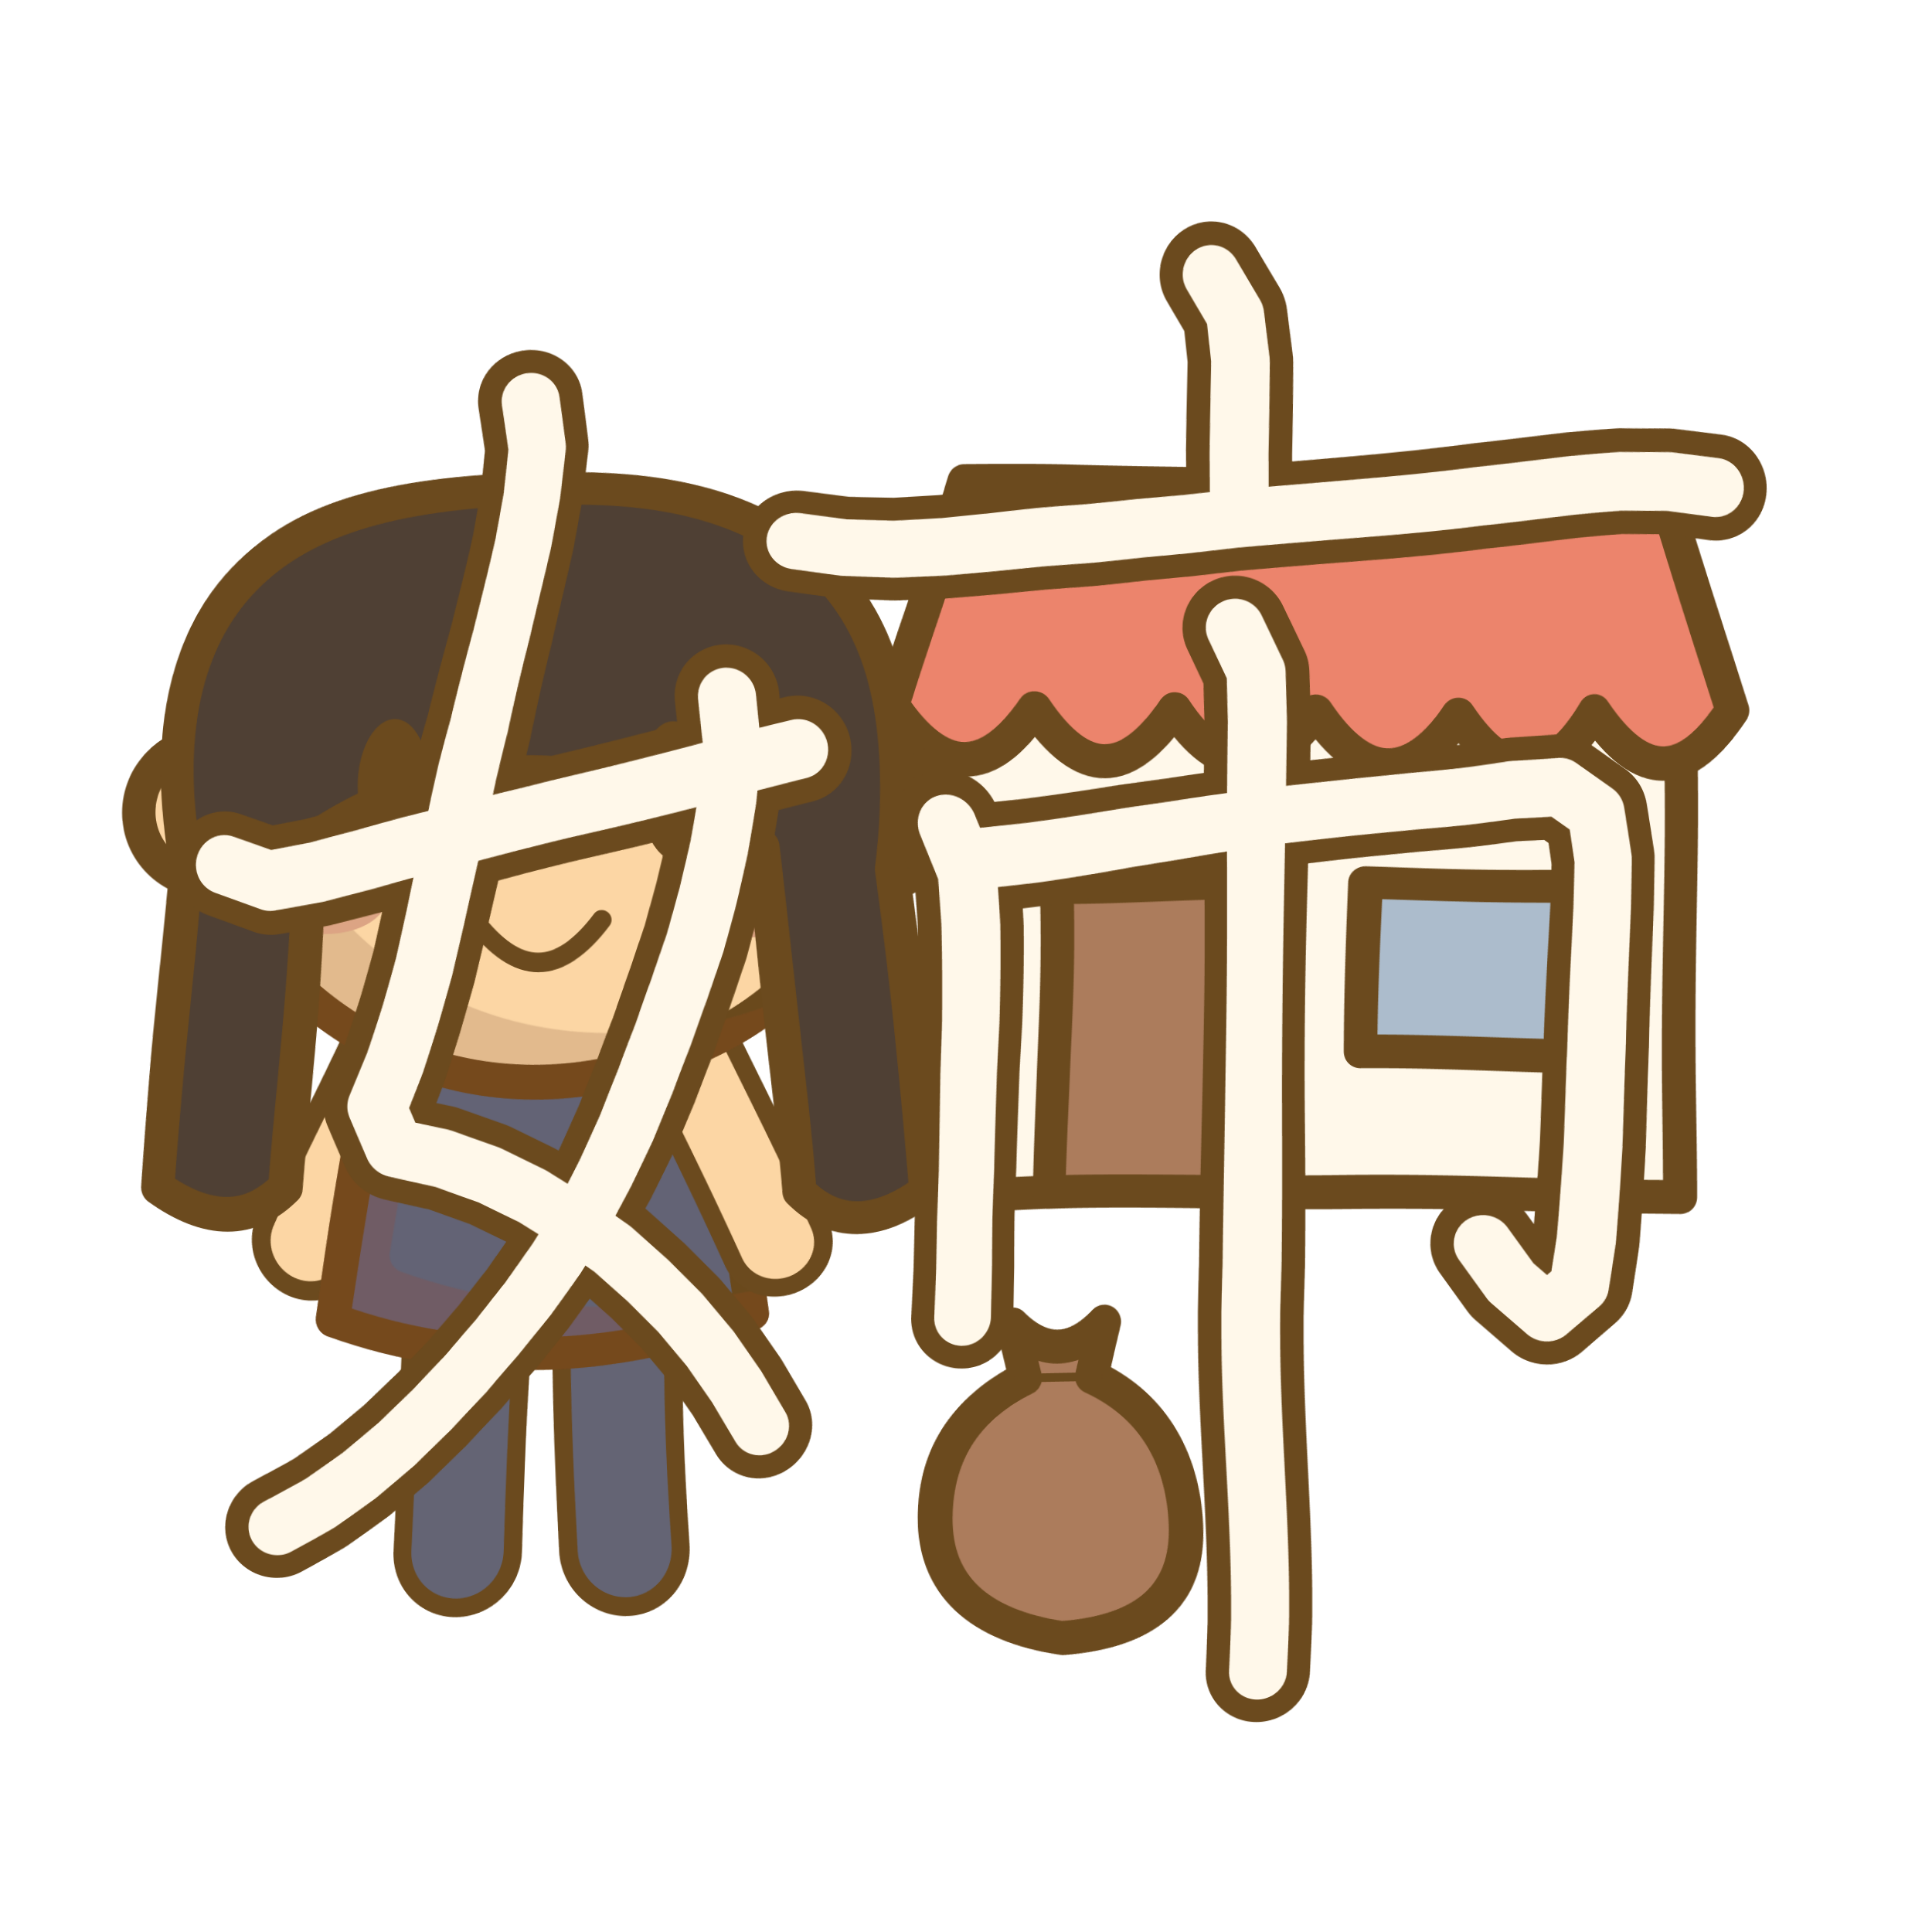
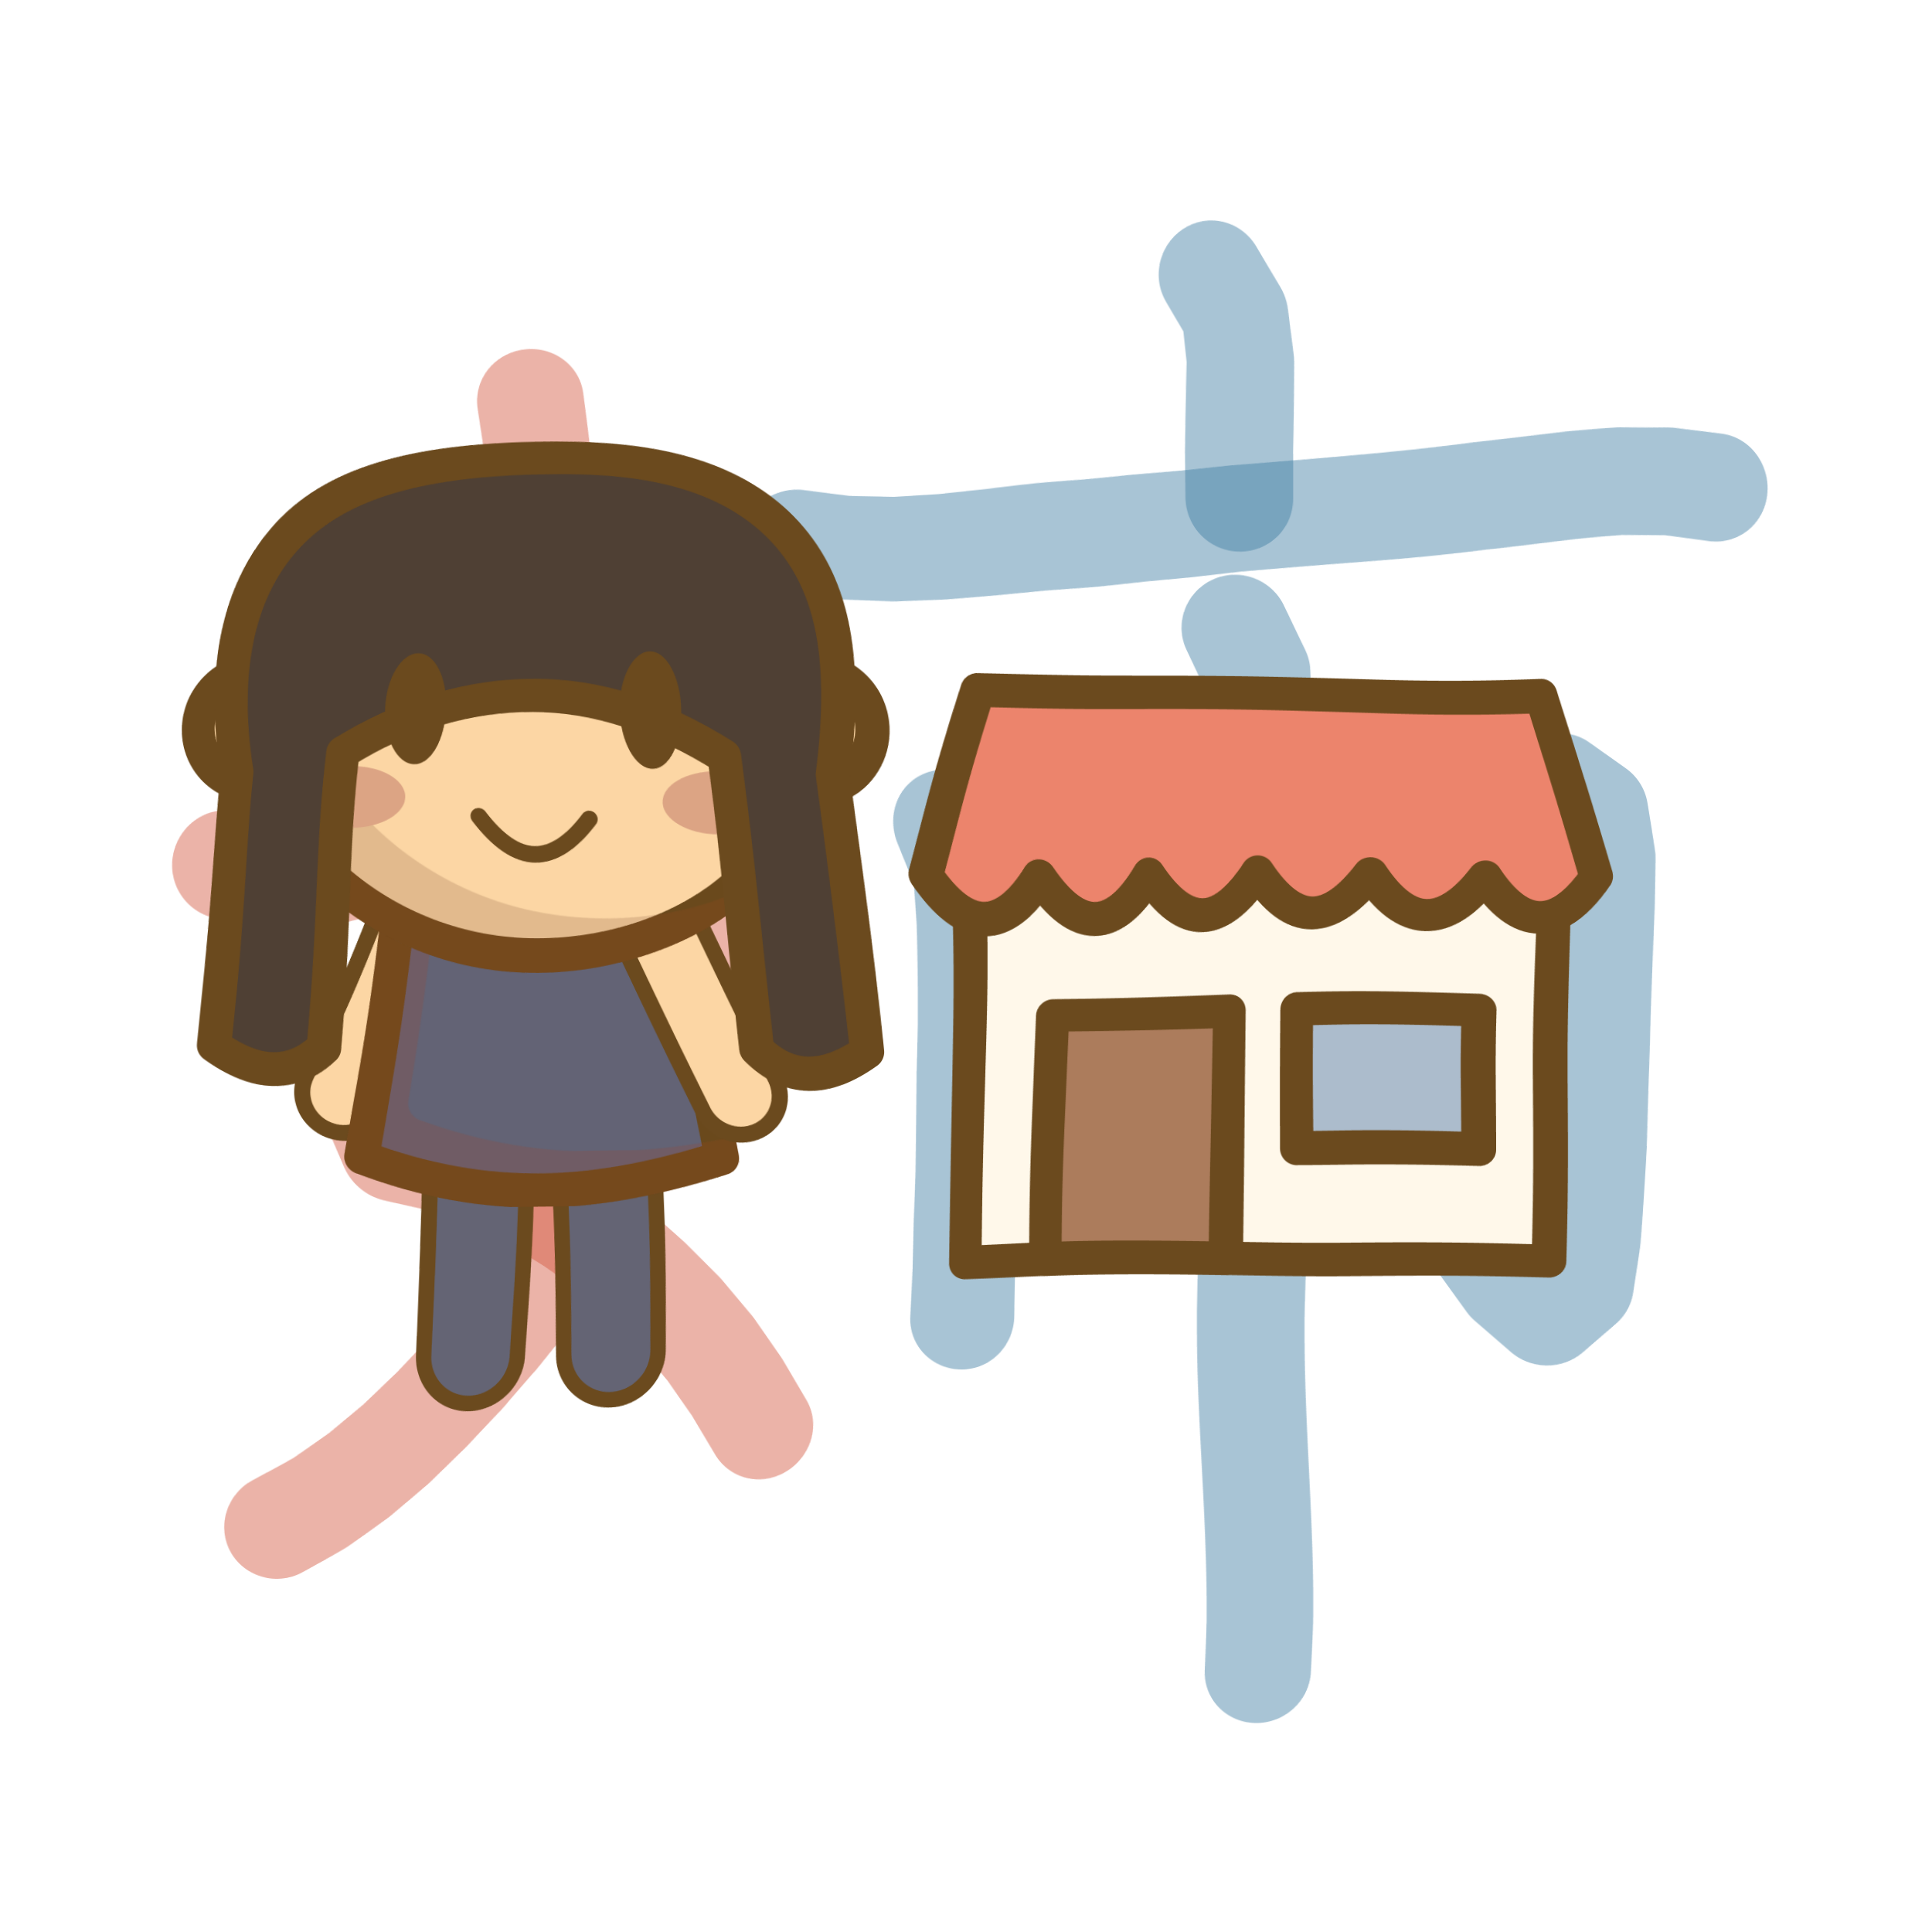
<svg xmlns="http://www.w3.org/2000/svg" viewBox="0 0 200 200">
  <defs>
    <filter id="w" filterUnits="userSpaceOnUse" x="-20" y="-20" width="240" height="240">
      <feTurbulence type="fractalNoise" baseFrequency=".018" numOctaves="2" seed="171" />
      <feDisplacementMap in="SourceGraphic" scale="2.6" />
    </filter>
    <filter id="s" x="-5%" y="-5%" width="110%" height="110%">
      <feOffset in="SourceAlpha" dx="7" dy="-6" result="o" />
      <feComposite in="SourceAlpha" in2="o" operator="out" result="c" />
      <feFlood flood-color="#8a4a20" flood-opacity=".3" />
      <feComposite in2="c" operator="in" result="d" />
      <feMerge>
        <feMergeNode in="SourceGraphic" />
        <feMergeNode in="d" />
      </feMerge>
    </filter>
  </defs>
  <g filter="url(#w)">
    <g stroke="#6b4a1e" stroke-linecap="round" stroke-linejoin="round" fill="none">
-       <g transform="translate(136.0 86.0) scale(0.900 0.900)" stroke-width="3.89">
-         <rect x="-42" y="-14" width="84" height="56" fill="#fff8ea" />
-         <path d="M-48-14l8-26h80l8 26q-8 12-16 0q-8 12-16 0q-8 12-16 0q-8 12-16 0q-8 12-16 0q-8 12-16 0z" fill="#ec846c" />
-         <rect x="-30" y="6" width="26" height="36" fill="#ac7c5c" />
-         <rect x="6" y="6" width="26" height="20" fill="#acbccc" />
+       <g stroke="#d4583f" stroke-opacity=".45" stroke-width="11">
+         <path transform="translate(6 6)" d="M48.5 35.1L49.3 40.1L48.9 45.2L48.2 50.1L47.3 55.1L46.4 60.1L45.4 65.0L44.4 69.9L43.2 74.8L42.1 79.7L40.8 84.6L39.5 89.4L38.1 94.3L36.5 99.1L34.8 103.9L32.9 108.5L34.6 112.6L39.5 113.6L44.3 115.3L48.8 117.5L53.1 120.2L57.2 123.1L61.0 126.5L64.5 130.0L67.8 133.9L70.7 138.0L73.3 142.3" />
+         <path transform="translate(6 6)" d="M69.9 66.8L70.3 71.9L69.6 76.9L68.6 81.9L67.4 86.9L66.1 91.7L64.5 96.5L62.8 101.3L60.9 106.0L58.8 110.7L56.5 115.2L54.0 119.7L51.3 124.0L48.4 128.2L45.3 132.2L42.0 136.0L38.4 139.6L34.6 143.0L30.6 146.1L26.4 148.9L22.0 151.3" />
+         <path transform="translate(6 6)" d="M17.7 84.0L22.4 85.7L27.4 84.9L32.5 83.7L37.4 82.4L42.4 81.1L47.4 79.7L52.3 78.4L57.3 77.1L62.2 75.8L67.2 74.5L72.2 73.2L77.2 72.0" />
      </g>
-       <g transform="translate(56.0 112.0) scale(1.100 1.100)" stroke-width="3.18">
+       <g stroke="#3f7ea3" stroke-opacity=".45" stroke-width="11">
+         <path transform="translate(6 6)" d="M119.4 22.4L121.8 26.5L122.3 31.2L122.2 35.9L122.1 40.7L122.1 45.4" />
+         <path transform="translate(6 6)" d="M76.8 50.4L81.7 51.0L86.8 51.1L91.8 50.8L96.7 50.3L101.8 49.7L106.8 49.2L111.8 48.6L116.8 48.1L121.7 47.5L126.8 47.0L131.8 46.5L136.8 46.0L141.8 45.5L146.8 45.0L151.8 44.6L156.8 44.2L161.8 43.9L166.9 44.0L171.8 44.7" />
+         <path transform="translate(6 6)" d="M92.1 79.4L93.9 84.2L94.1 89.3L94.1 94.5L94.1 99.6L94.0 104.8L94.0 109.9L94.0 115.1L93.9 120.2L93.9 125.4L93.8 130.5" />
+         <path transform="translate(6 6)" d="M95.8 82.6L100.7 82.0L105.6 81.3L110.6 80.6L115.5 80.0L120.4 79.3L125.3 78.6L130.3 77.9L135.2 77.2L140.1 76.5L145.0 75.9L150.0 75.2L155.0 75.0L158.8 77.7L159.6 82.6L159.6 87.6L159.5 92.6L159.4 97.5L159.3 102.5L159.1 107.5L158.9 112.5L158.6 117.4L158.3 122.4L157.7 127.3L154.5 130.3L150.8 127.1L147.9 123.1" />
+         <path transform="translate(6 6)" d="M121.7 58.8L123.9 63.4L124.1 68.6L124.1 73.7L124.1 78.9L124.1 84.1L124.1 89.1L124.1 94.4L124.1 99.6L124.1 104.8L124.1 109.9L124.1 115.1L124.1 120.2L124.1 125.3L124.0 130.4L124.0 135.8L124.0 140.9L124.0 146.0L124.0 151.2L124.0 156.4L124.0 161.5L123.9 166.7" />
+       </g>
+       <g transform="translate(55.9 99.2) scale(0.930 0.930)" stroke-width="3.76">
        <path d="M-7 18L-8 44" fill="none" stroke-width="12.5" />
        <path d="M-7 18L-8 44" fill="none" stroke="#646474" stroke-width="9" />
        <path d="M7 18L8 44" fill="none" stroke-width="12.5" />
        <path d="M7 18L8 44" fill="none" stroke="#646474" stroke-width="9" />
        <path d="M-13-4L-22 15" fill="none" stroke-width="10.5" />
        <path d="M-13-4L-22 15" fill="none" stroke="#fcd6a4" stroke-width="7" />
        <path filter="url(#s)" d="M-15-6q15-7 30 0l5 28q-20 7-40 0z" fill="#646474" />
        <path d="M13-4L22 15" fill="none" stroke-width="10.5" />
        <path d="M13-4L22 15" fill="none" stroke="#fcd6a4" stroke-width="7" />
        <circle cx="-31" cy="-25" r="6.5" fill="#fcd6a4" />
        <circle cx="31" cy="-25" r="6.5" fill="#fcd6a4" />
        <ellipse filter="url(#s)" cx="0" cy="-27" rx="31" ry="27" fill="#fcd6a4" />
        <ellipse cx="-20" cy="-17" rx="6" ry="3.4" fill="#dca484" stroke="none" />
        <ellipse cx="20" cy="-17" rx="6" ry="3.4" fill="#dca484" stroke="none" />
        <path d="M-33-20q-6-36 33-36t33 36l3 30q-7 5-12 0l-3-32q-21-13-42 0l-3 32q-5 5-12 0z" fill="#4f4034" />
        <ellipse cx="-13" cy="-27" rx="3.4" ry="6.4" fill="#6b4a1e" stroke="none" />
        <ellipse cx="13" cy="-27" rx="3.4" ry="6.4" fill="#6b4a1e" stroke="none" />
        <path d="M-6-15q6 8 12 0" fill="none" stroke-width="1.8" />
      </g>
-       <g transform="translate(110.0 150.0) scale(0.350 0.350)" stroke-width="10.00">
-         <path d="M-14-36q14 14 28 0l-4 16q26 12 26 42t-36 34q-36-4-36-34t26-42z" fill="#ac7c5c" />
-         <path d="M-12-20h24" fill="none" stroke-width="2.5" />
-       </g>
-       <g stroke-width="10.8">
-         <path transform="translate(6 6)" d="M48.5 35.1L49.3 40.1L48.9 45.2L48.2 50.1L47.3 55.1L46.4 60.1L45.4 65.0L44.4 69.9L43.2 74.8L42.1 79.7L40.8 84.6L39.5 89.4L38.1 94.3L36.5 99.1L34.8 103.9L32.9 108.5L34.6 112.6L39.5 113.6L44.3 115.3L48.8 117.5L53.1 120.2L57.2 123.1L61.0 126.5L64.5 130.0L67.8 133.9L70.7 138.0L73.3 142.3" />
-         <path transform="translate(6 6)" d="M69.9 66.8L70.3 71.9L69.6 76.9L68.6 81.9L67.4 86.9L66.1 91.7L64.5 96.5L62.8 101.3L60.9 106.0L58.8 110.7L56.5 115.2L54.0 119.7L51.3 124.0L48.4 128.2L45.3 132.2L42.0 136.0L38.4 139.6L34.6 143.0L30.6 146.1L26.4 148.9L22.0 151.3" />
-         <path transform="translate(6 6)" d="M17.7 84.0L22.4 85.7L27.4 84.9L32.5 83.7L37.4 82.4L42.4 81.1L47.4 79.7L52.3 78.4L57.3 77.1L62.2 75.8L67.2 74.5L72.2 73.2L77.2 72.0" />
-         <path transform="translate(6 6)" d="M119.4 22.4L121.8 26.5L122.3 31.2L122.2 35.9L122.1 40.7L122.1 45.4" />
-         <path transform="translate(6 6)" d="M76.8 50.4L81.7 51.0L86.8 51.1L91.8 50.8L96.7 50.3L101.8 49.7L106.8 49.2L111.8 48.6L116.8 48.1L121.7 47.5L126.8 47.0L131.8 46.5L136.8 46.0L141.8 45.5L146.8 45.0L151.8 44.6L156.8 44.2L161.8 43.9L166.9 44.0L171.8 44.7" />
-         <path transform="translate(6 6)" d="M92.1 79.4L93.9 84.2L94.1 89.3L94.1 94.5L94.1 99.6L94.0 104.8L94.0 109.9L94.0 115.1L93.9 120.2L93.9 125.4L93.8 130.5" />
-         <path transform="translate(6 6)" d="M95.8 82.6L100.7 82.0L105.6 81.3L110.6 80.6L115.5 80.0L120.4 79.3L125.3 78.6L130.3 77.9L135.2 77.2L140.1 76.5L145.0 75.9L150.0 75.2L155.0 75.0L158.8 77.7L159.6 82.6L159.6 87.6L159.5 92.6L159.4 97.5L159.3 102.5L159.1 107.5L158.9 112.5L158.6 117.4L158.3 122.4L157.7 127.3L154.5 130.3L150.8 127.1L147.9 123.1" />
-         <path transform="translate(6 6)" d="M121.7 58.8L123.9 63.4L124.1 68.6L124.1 73.7L124.1 78.9L124.1 84.1L124.1 89.1L124.1 94.4L124.1 99.6L124.1 104.8L124.1 109.9L124.1 115.1L124.1 120.2L124.1 125.3L124.0 130.4L124.0 135.8L124.0 140.9L124.0 146.0L124.0 151.2L124.0 156.4L124.0 161.5L123.9 166.7" />
-       </g>
-       <g stroke="#fff8ea" stroke-width="6">
-         <path transform="translate(6 6)" d="M48.5 35.1L49.3 40.1L48.9 45.2L48.2 50.1L47.3 55.1L46.4 60.1L45.4 65.0L44.4 69.9L43.2 74.8L42.1 79.7L40.8 84.6L39.5 89.4L38.1 94.3L36.5 99.1L34.8 103.9L32.9 108.5L34.6 112.6L39.5 113.6L44.3 115.3L48.8 117.5L53.1 120.2L57.2 123.1L61.0 126.5L64.5 130.0L67.8 133.9L70.7 138.0L73.3 142.3" />
-         <path transform="translate(6 6)" d="M69.9 66.8L70.3 71.9L69.6 76.9L68.6 81.9L67.4 86.9L66.1 91.7L64.5 96.5L62.8 101.3L60.9 106.0L58.8 110.7L56.5 115.2L54.0 119.7L51.3 124.0L48.4 128.2L45.3 132.2L42.0 136.0L38.4 139.6L34.6 143.0L30.6 146.1L26.4 148.9L22.0 151.3" />
-         <path transform="translate(6 6)" d="M17.7 84.0L22.4 85.7L27.4 84.9L32.5 83.7L37.4 82.4L42.4 81.1L47.4 79.7L52.3 78.4L57.3 77.1L62.2 75.8L67.2 74.5L72.2 73.2L77.2 72.0" />
-         <path transform="translate(6 6)" d="M119.4 22.4L121.8 26.5L122.3 31.2L122.2 35.9L122.1 40.7L122.1 45.4" />
-         <path transform="translate(6 6)" d="M76.8 50.4L81.7 51.0L86.8 51.1L91.8 50.8L96.7 50.3L101.8 49.7L106.8 49.2L111.8 48.6L116.8 48.1L121.7 47.5L126.8 47.0L131.8 46.5L136.8 46.0L141.8 45.5L146.8 45.0L151.8 44.6L156.8 44.2L161.8 43.9L166.9 44.0L171.8 44.7" />
-         <path transform="translate(6 6)" d="M92.1 79.4L93.9 84.2L94.1 89.3L94.1 94.5L94.1 99.6L94.0 104.8L94.0 109.9L94.0 115.1L93.9 120.2L93.9 125.4L93.8 130.5" />
-         <path transform="translate(6 6)" d="M95.8 82.6L100.7 82.0L105.6 81.3L110.6 80.6L115.5 80.0L120.4 79.3L125.3 78.6L130.3 77.9L135.2 77.2L140.1 76.5L145.0 75.9L150.0 75.2L155.0 75.0L158.8 77.7L159.6 82.6L159.6 87.6L159.5 92.6L159.4 97.5L159.3 102.5L159.1 107.5L158.9 112.5L158.6 117.4L158.3 122.4L157.7 127.3L154.5 130.3L150.8 127.1L147.9 123.1" />
-         <path transform="translate(6 6)" d="M121.7 58.8L123.9 63.4L124.1 68.6L124.1 73.7L124.1 78.9L124.1 84.1L124.1 89.1L124.1 94.4L124.1 99.6L124.1 104.8L124.1 109.9L124.1 115.1L124.1 120.2L124.1 125.3L124.0 130.4L124.0 135.8L124.0 140.9L124.0 146.0L124.0 151.2L124.0 156.4L124.0 161.5L123.9 166.7" />
+       <g transform="translate(130.3 100.5) scale(0.721 0.721)" stroke-width="4.85">
+         <rect x="-42" y="-14" width="84" height="56" fill="#fff8ea" />
+         <path d="M-48-14l8-26h80l8 26q-8 12-16 0q-8 12-16 0q-8 12-16 0q-8 12-16 0q-8 12-16 0q-8 12-16 0z" fill="#ec846c" />
+         <rect x="-30" y="6" width="26" height="36" fill="#ac7c5c" />
+         <rect x="6" y="6" width="26" height="20" fill="#acbccc" />
      </g>
    </g>
  </g>
</svg>
